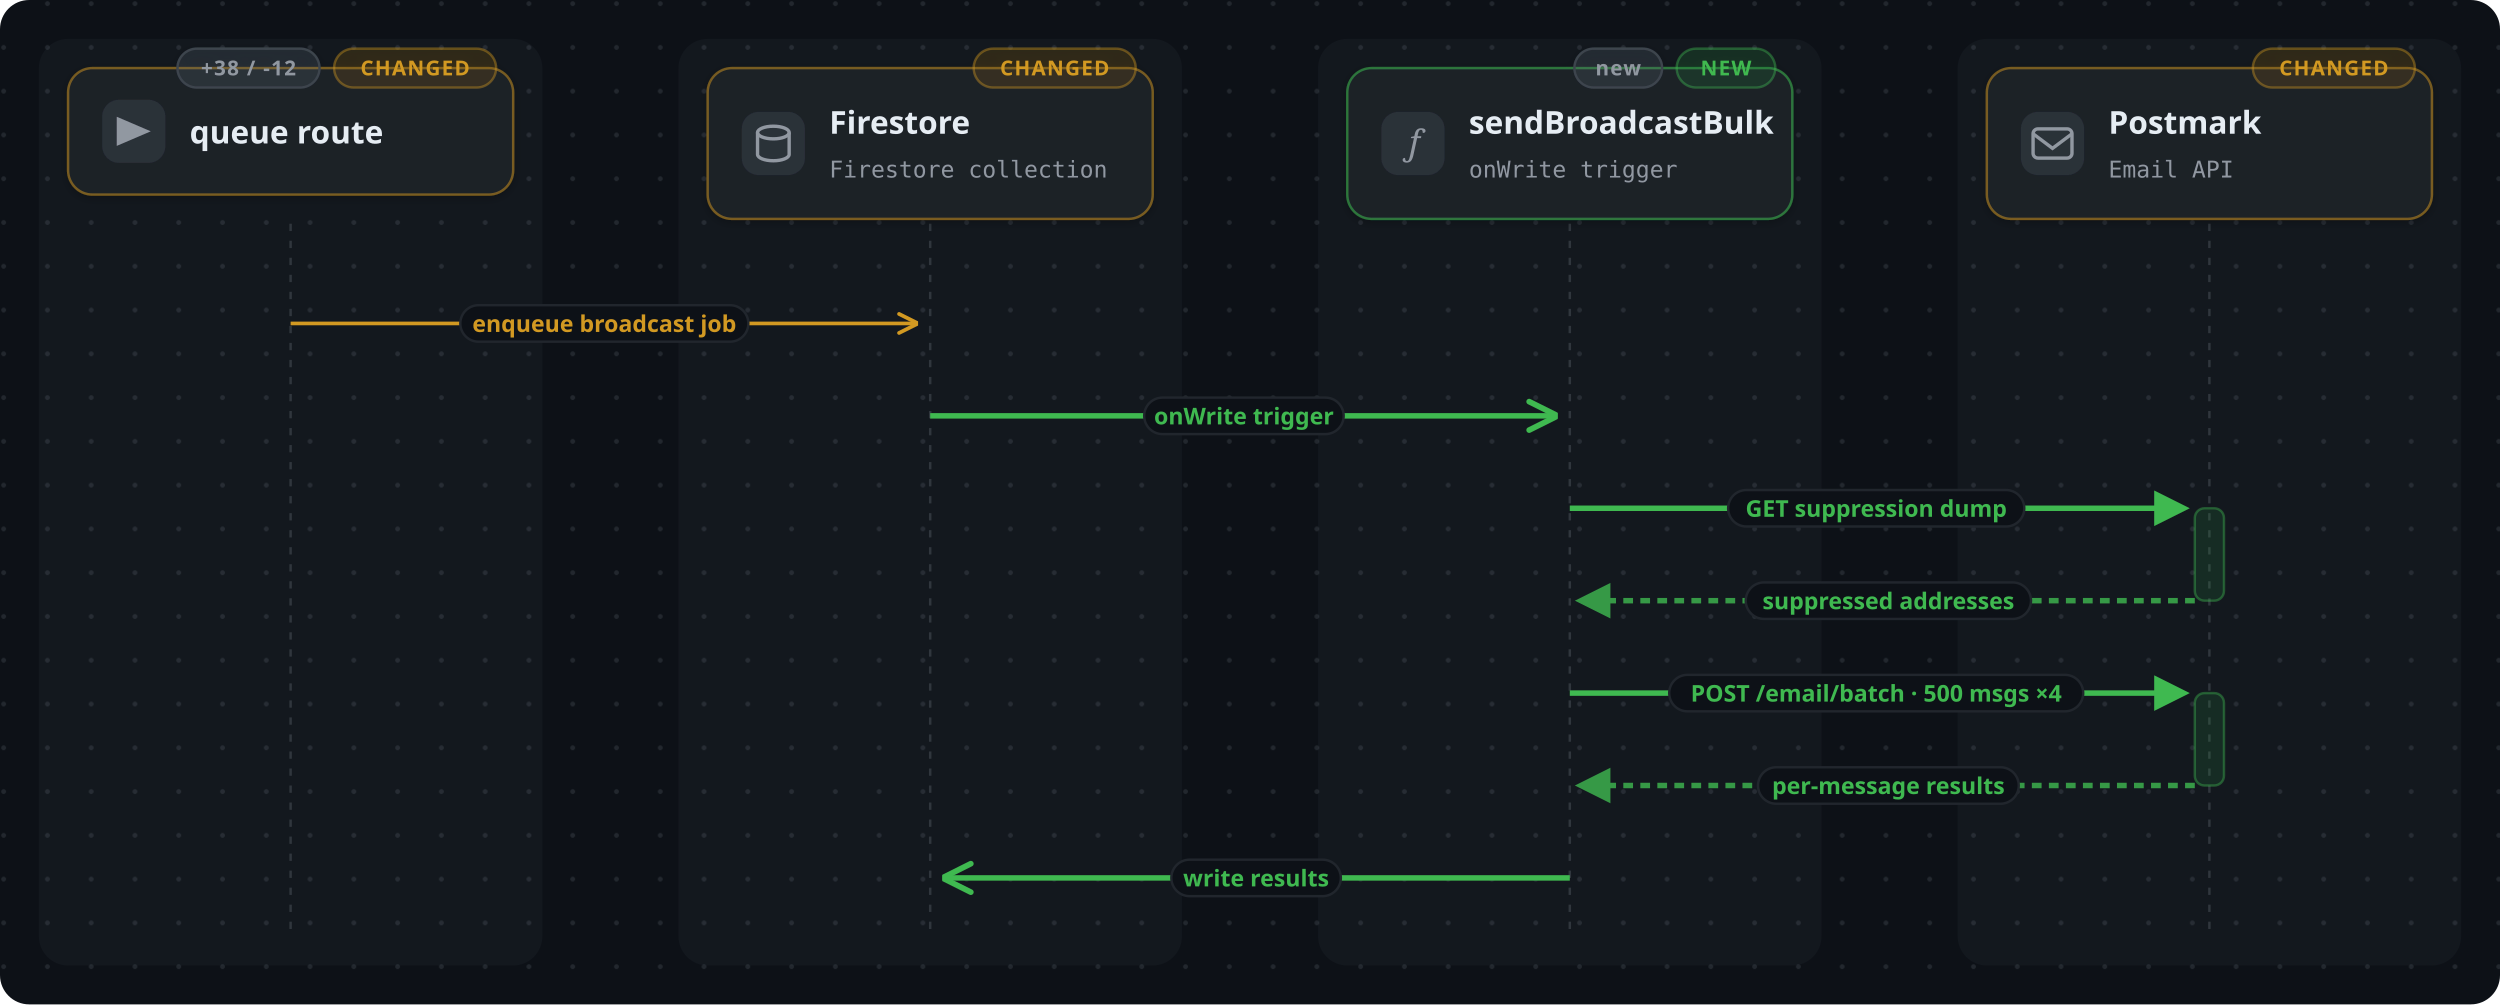
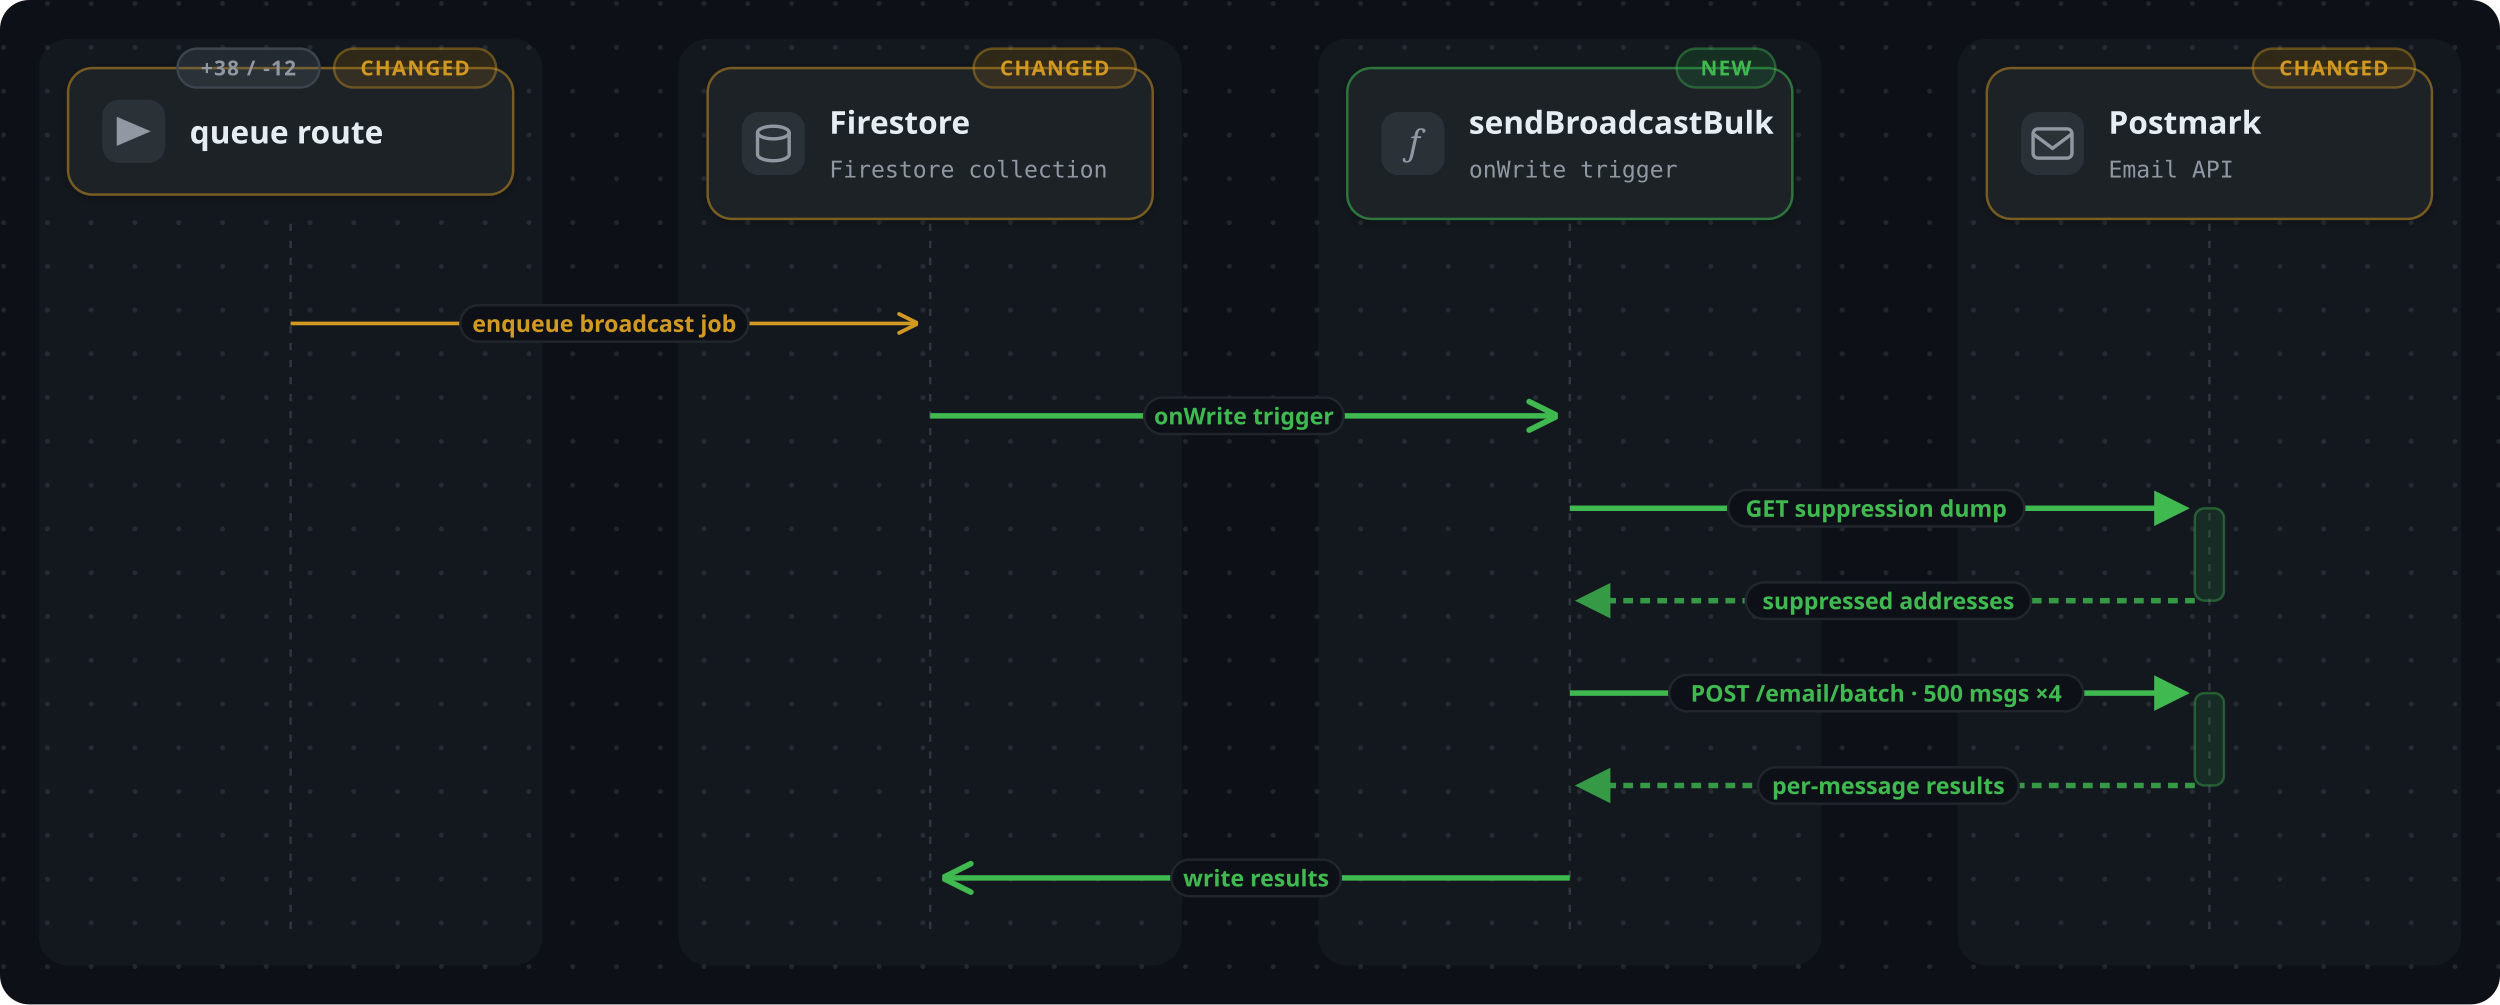
<svg xmlns="http://www.w3.org/2000/svg" viewBox="0 0 1028 413" width="1028" height="413" role="img" aria-label="Data flow — sending a broadcast">
  <style>text{font-family:-apple-system, BlinkMacSystemFont, "Segoe UI", "Noto Sans", Helvetica, Arial, sans-serif}.lanebox{fill:rgba(110,118,129,.07)}.lanelabel{font-size:10px;font-weight:700;letter-spacing:.12em;fill:#9198a1}.card{fill:#1c2128;stroke:#3d444d;stroke-width:1}.card-added{stroke:#3fb950;stroke-opacity:.55}.card-modified{stroke:#d29922;stroke-opacity:.5}.ghost{opacity:.55}.ghost .card{stroke:#f85149;stroke-dasharray:4 3;stroke-opacity:.6}.context{opacity:.82}.ntitle{font-weight:600;fill:#e6edf3}.strike{text-decoration:line-through}.nsub{font-size:9.5px;fill:#9198a1;font-family:ui-monospace, SFMono-Regular, "SF Mono", Menlo, Consolas, monospace}.chip{fill:rgba(110,118,129,.18)}.glyph{fill:#9198a1}.glyph-stroke{stroke:#9198a1;stroke-width:1.4;fill:none}.bdg text{font-size:8.5px;font-weight:700;letter-spacing:.06em}.bdg rect{stroke-width:1}.bdg-added rect{fill:rgba(46,160,67,.15);stroke:rgba(63,185,80,.4)}.bdg-added text{fill:#3fb950}.bdg-modified rect{fill:rgba(187,128,9,.15);stroke:rgba(210,153,34,.4)}.bdg-modified text{fill:#d29922}.bdg-removed rect{fill:rgba(248,81,73,.12);stroke:rgba(248,81,73,.4)}.bdg-removed text{fill:#f85149}.bdg-neutral rect{fill:rgba(110,118,129,.18);stroke:#3d444d}.bdg-neutral text{fill:#9198a1}.edge{fill:none;stroke-width:1.5}.edge-added{stroke:#3fb950}.edge-modified{stroke:#d29922}.edge-removed{stroke:#f85149;stroke-dasharray:5 4;opacity:.7}.edge-neutral{stroke:#6e7681}.hero{stroke-width:2.25}.faded{opacity:.45}.glow{fill:none;stroke-width:7;opacity:.14}.msg-self{font-size:11px;fill:#e6edf3}.lpill{fill:#0d1117;stroke:#21262d;stroke-width:1}.ltext{font-size:9.5px;font-weight:600;fill:#9198a1}.ltext-added{fill:#3fb950}.ltext-modified{fill:#d29922}.ltext-removed{fill:#f85149}.cardsh{filter:drop-shadow(0 1px 2px rgba(0,0,0,.28))}.lifeline{stroke:#30363d;stroke-width:1;stroke-dasharray:3 4}.actbar{fill:rgba(46,160,67,.15);stroke:rgba(63,185,80,.4)}.msg{fill:none;stroke-width:1.5}.msg-return{stroke-dasharray:4 3;opacity:.8}.msg-strong{stroke-width:2.25}</style>
  <defs>
    <pattern id="dots" width="18" height="18" patternUnits="userSpaceOnUse">
      <circle cx="1.5" cy="1.5" r="1" fill="rgba(110,118,129,.22)" />
    </pattern>
    <marker id="mk-added" viewBox="0 0 10 10" refX="8" refY="5" markerWidth="6.5" markerHeight="6.5" orient="auto-start-reverse">
      <path d="M0,0 L10,5 L0,10 z" fill="#3fb950" />
    </marker>
    <marker id="mko-added" viewBox="0 0 10 10" refX="10" refY="5" markerWidth="6.5" markerHeight="6.5" orient="auto-start-reverse">
      <path d="M2,1 L10,5 L2,9" fill="none" stroke="#3fb950" stroke-width="1.6" stroke-linecap="round" stroke-linejoin="round" />
    </marker>
    <marker id="mk-modified" viewBox="0 0 10 10" refX="8" refY="5" markerWidth="6.5" markerHeight="6.5" orient="auto-start-reverse">
      <path d="M0,0 L10,5 L0,10 z" fill="#d29922" />
    </marker>
    <marker id="mko-modified" viewBox="0 0 10 10" refX="10" refY="5" markerWidth="6.5" markerHeight="6.5" orient="auto-start-reverse">
      <path d="M2,1 L10,5 L2,9" fill="none" stroke="#d29922" stroke-width="1.6" stroke-linecap="round" stroke-linejoin="round" />
    </marker>
    <marker id="mk-removed" viewBox="0 0 10 10" refX="8" refY="5" markerWidth="6.5" markerHeight="6.5" orient="auto-start-reverse">
      <path d="M0,0 L10,5 L0,10 z" fill="#f85149" />
    </marker>
    <marker id="mko-removed" viewBox="0 0 10 10" refX="10" refY="5" markerWidth="6.5" markerHeight="6.5" orient="auto-start-reverse">
      <path d="M2,1 L10,5 L2,9" fill="none" stroke="#f85149" stroke-width="1.6" stroke-linecap="round" stroke-linejoin="round" />
    </marker>
    <marker id="mk-neutral" viewBox="0 0 10 10" refX="8" refY="5" markerWidth="6.5" markerHeight="6.5" orient="auto-start-reverse">
      <path d="M0,0 L10,5 L0,10 z" fill="#6e7681" />
    </marker>
    <marker id="mko-neutral" viewBox="0 0 10 10" refX="10" refY="5" markerWidth="6.5" markerHeight="6.5" orient="auto-start-reverse">
      <path d="M2,1 L10,5 L2,9" fill="none" stroke="#6e7681" stroke-width="1.6" stroke-linecap="round" stroke-linejoin="round" />
    </marker>
  </defs>
  <rect x="0" y="0" width="1028" height="413" rx="12" fill="#0d1117" />
  <rect x="0" y="0" width="1028" height="413" rx="12" fill="url(#dots)" />
  <g transform="translate(12,10)">
    <g>
      <rect class="lanebox" x="4" y="6" width="207" height="381" rx="12" />
      <rect class="lanebox" x="267" y="6" width="207" height="381" rx="12" />
      <rect class="lanebox" x="530" y="6" width="207" height="381" rx="12" />
      <rect class="lanebox" x="793" y="6" width="207" height="381" rx="12" />
    </g>
    <g>
      <line class="lifeline" x1="107.5" y1="82" x2="107.5" y2="375" />
      <line class="lifeline" x1="370.5" y1="82" x2="370.5" y2="375" />
      <line class="lifeline" x1="633.5" y1="82" x2="633.5" y2="375" />
      <line class="lifeline" x1="896.5" y1="82" x2="896.5" y2="375" />
      <rect class="actbar" x="890.5" y="199" width="12" height="38" rx="4" />
      <rect class="actbar" x="890.5" y="275" width="12" height="38" rx="4" />
    </g>
    <g>
      <g class="cardsh">
        <rect class="card card-modified" x="16" y="18" width="183" height="52" rx="10" />
        <rect class="chip" x="30" y="31" width="26" height="26" rx="7" />
        <g>
          <path class="glyph" d="M36,38 L50,44 L36,50 Z" />
        </g>
        <text class="ntitle" x="66" y="49" font-size="13">queue route</text>
        <g class="bdg bdg-neutral">
          <rect x="60.98" y="10" width="58.4" height="16" rx="8" />
          <text x="90.18" y="21" text-anchor="middle">+38 / -12</text>
        </g>
        <g class="bdg bdg-modified">
          <rect x="125.38" y="10" width="66.62" height="16" rx="8" />
          <text x="158.69" y="21" text-anchor="middle">CHANGED</text>
        </g>
      </g>
      <g class="cardsh">
        <rect class="card card-modified" x="279" y="18" width="183" height="62" rx="10" />
        <rect class="chip" x="293" y="36" width="26" height="26" rx="7" />
        <g>
          <ellipse class="glyph-stroke" cx="306" cy="44.5" rx="6.5" ry="2.6" />
          <path class="glyph-stroke" d="M299.5,44.5 v9 a6.5,2.6 0 0 0 13 0 v-9" />
        </g>
        <text class="ntitle" x="329" y="45" font-size="13">Firestore</text>
        <text class="nsub" x="329" y="63">Firestore collection</text>
        <g class="bdg bdg-modified">
          <rect x="388.38" y="10" width="66.62" height="16" rx="8" />
          <text x="421.69" y="21" text-anchor="middle">CHANGED</text>
        </g>
      </g>
      <g class="cardsh">
        <rect class="card card-added" x="542" y="18" width="183" height="62" rx="10" />
        <rect class="chip" x="556" y="36" width="26" height="26" rx="7" />
        <g>
          <text class="glyph" x="569" y="53.5" text-anchor="middle" style="font-size:14px;font-style:italic;font-family:Georgia,serif">ƒ</text>
        </g>
        <text class="ntitle" x="592" y="45" font-size="13">sendBroadcastBulk</text>
        <text class="nsub" x="592" y="63">onWrite trigger</text>
-         <g class="bdg bdg-neutral">
-           <rect x="635.4" y="10" width="36.05" height="16" rx="8" />
-           <text x="653.42" y="21" text-anchor="middle">new</text>
-         </g>
        <g class="bdg bdg-added">
          <rect x="677.45" y="10" width="40.55" height="16" rx="8" />
-           <text x="697.72" y="21" text-anchor="middle">NEW</text>
+           <text x="697.73" y="21" text-anchor="middle">NEW</text>
        </g>
      </g>
      <g class="cardsh">
        <rect class="card card-modified" x="805" y="18" width="183" height="62" rx="10" />
        <rect class="chip" x="819" y="36" width="26" height="26" rx="7" />
        <g>
          <rect class="glyph-stroke" x="824" y="43" width="16" height="12" rx="2" />
          <path class="glyph-stroke" d="M824,45 l8,6 8,-6" />
        </g>
        <text class="ntitle" x="855" y="45" font-size="13">Postmark</text>
        <text class="nsub" x="855" y="63">Email API</text>
        <g class="bdg bdg-modified">
          <rect x="914.38" y="10" width="66.62" height="16" rx="8" />
          <text x="947.69" y="21" text-anchor="middle">CHANGED</text>
        </g>
      </g>
    </g>
    <g>
      <path class="msg edge-modified" d="M107.5,123 L365.5,123" marker-end="url(#mko-modified)" />
      <circle r="2.6" fill="#d29922" opacity="0">
        <animateMotion dur="12.6s" repeatCount="indefinite" keyPoints="0;0;1;1" keyTimes="0;0;0.111;1" calcMode="linear" path="M107.5,123 L365.5,123" />
        <animate attributeName="opacity" dur="12.6s" repeatCount="indefinite" values="0;0;1;1;0;0" keyTimes="0;0;0.009;0.102;0.111;1" />
      </circle>
      <path class="msg edge-added msg-strong" d="M370.5,161 L628.5,161" marker-end="url(#mko-added)" />
      <circle r="2.6" fill="#3fb950" opacity="0">
        <animateMotion dur="12.6s" repeatCount="indefinite" keyPoints="0;0;1;1" keyTimes="0;0.111;0.222;1" calcMode="linear" path="M370.5,161 L628.5,161" />
        <animate attributeName="opacity" dur="12.6s" repeatCount="indefinite" values="0;0;1;1;0;0" keyTimes="0;0.111;0.12;0.213;0.222;1" />
      </circle>
      <path class="msg edge-added msg-strong" d="M633.5,199 L885.5,199" marker-end="url(#mk-added)" />
      <circle r="2.6" fill="#3fb950" opacity="0">
        <animateMotion dur="12.6s" repeatCount="indefinite" keyPoints="0;0;1;1" keyTimes="0;0.222;0.333;1" calcMode="linear" path="M633.5,199 L885.5,199" />
        <animate attributeName="opacity" dur="12.6s" repeatCount="indefinite" values="0;0;1;1;0;0" keyTimes="0;0.222;0.231;0.324;0.333;1" />
      </circle>
      <path class="msg edge-added msg-return msg-strong" d="M890.5,237 L638.5,237" marker-end="url(#mk-added)" />
      <circle r="2.6" fill="#3fb950" opacity="0">
        <animateMotion dur="12.6s" repeatCount="indefinite" keyPoints="0;0;1;1" keyTimes="0;0.333;0.444;1" calcMode="linear" path="M890.5,237 L638.5,237" />
        <animate attributeName="opacity" dur="12.6s" repeatCount="indefinite" values="0;0;1;1;0;0" keyTimes="0;0.333;0.342;0.436;0.444;1" />
      </circle>
      <path class="msg edge-added msg-strong" d="M633.5,275 L885.5,275" marker-end="url(#mk-added)" />
      <circle r="3" fill="#3fb950" opacity="0">
        <animateMotion dur="12.6s" repeatCount="indefinite" keyPoints="0;0;1;1" keyTimes="0;0.444;0.556;1" calcMode="linear" path="M633.5,275 L885.5,275" />
        <animate attributeName="opacity" dur="12.6s" repeatCount="indefinite" values="0;0;1;1;0;0" keyTimes="0;0.444;0.453;0.547;0.556;1" />
      </circle>
      <circle r="3" fill="#3fb950" opacity="0">
        <animateMotion dur="12.6s" repeatCount="indefinite" keyPoints="0;0;1;1" keyTimes="0;0.556;0.667;1" calcMode="linear" path="M633.5,275 L885.5,275" />
        <animate attributeName="opacity" dur="12.6s" repeatCount="indefinite" values="0;0;1;1;0;0" keyTimes="0;0.556;0.564;0.658;0.667;1" />
      </circle>
      <circle r="3" fill="#3fb950" opacity="0">
        <animateMotion dur="12.6s" repeatCount="indefinite" keyPoints="0;0;1;1" keyTimes="0;0.667;0.778;1" calcMode="linear" path="M633.5,275 L885.5,275" />
        <animate attributeName="opacity" dur="12.6s" repeatCount="indefinite" values="0;0;1;1;0;0" keyTimes="0;0.667;0.676;0.769;0.778;1" />
      </circle>
      <path class="msg edge-added msg-return msg-strong" d="M890.5,313 L638.5,313" marker-end="url(#mk-added)" />
      <circle r="2.6" fill="#3fb950" opacity="0">
        <animateMotion dur="12.6s" repeatCount="indefinite" keyPoints="0;0;1;1" keyTimes="0;0.778;0.889;1" calcMode="linear" path="M890.5,313 L638.5,313" />
        <animate attributeName="opacity" dur="12.6s" repeatCount="indefinite" values="0;0;1;1;0;0" keyTimes="0;0.778;0.787;0.88;0.889;1" />
      </circle>
      <path class="msg edge-added msg-strong" d="M633.5,351 L375.5,351" marker-end="url(#mko-added)" />
      <circle r="2.6" fill="#3fb950" opacity="0">
        <animateMotion dur="12.6s" repeatCount="indefinite" keyPoints="0;0;1;1" keyTimes="0;0.889;1;1" calcMode="linear" path="M633.5,351 L375.5,351" />
        <animate attributeName="opacity" dur="12.6s" repeatCount="indefinite" values="0;0;1;1;0;0" keyTimes="0;0.889;0.898;0.991;1;1" />
      </circle>
    </g>
    <g>
      <g>
        <rect class="lpill" x="177.28" y="115.5" width="118.44" height="15" rx="7.5" />
        <text class="ltext ltext-modified" x="236.5" y="126.5" text-anchor="middle">enqueue broadcast job</text>
      </g>
      <g>
        <rect class="lpill" x="458.49" y="153.5" width="82.03" height="15" rx="7.5" />
        <text class="ltext ltext-added" x="499.5" y="164.5" text-anchor="middle">onWrite trigger</text>
      </g>
      <g>
        <rect class="lpill" x="698.61" y="191.5" width="121.78" height="15" rx="7.5" />
        <text class="ltext ltext-added" x="759.5" y="202.5" text-anchor="middle">GET suppression dump</text>
      </g>
      <g>
        <rect class="lpill" x="705.85" y="229.5" width="117.3" height="15" rx="7.5" />
        <text class="ltext ltext-added" x="764.5" y="240.5" text-anchor="middle">suppressed addresses</text>
      </g>
      <g>
        <rect class="lpill" x="674.38" y="267.5" width="170.24" height="15" rx="7.5" />
        <text class="ltext ltext-added" x="759.5" y="278.5" text-anchor="middle">POST /email/batch · 500 msgs ×4</text>
      </g>
      <g>
        <rect class="lpill" x="710.9" y="305.5" width="107.21" height="15" rx="7.5" />
        <text class="ltext ltext-added" x="764.5" y="316.5" text-anchor="middle">per-message results</text>
      </g>
      <g>
        <rect class="lpill" x="469.65" y="343.5" width="69.71" height="15" rx="7.5" />
        <text class="ltext ltext-added" x="504.5" y="354.5" text-anchor="middle">write results</text>
      </g>
    </g>
  </g>
</svg>
